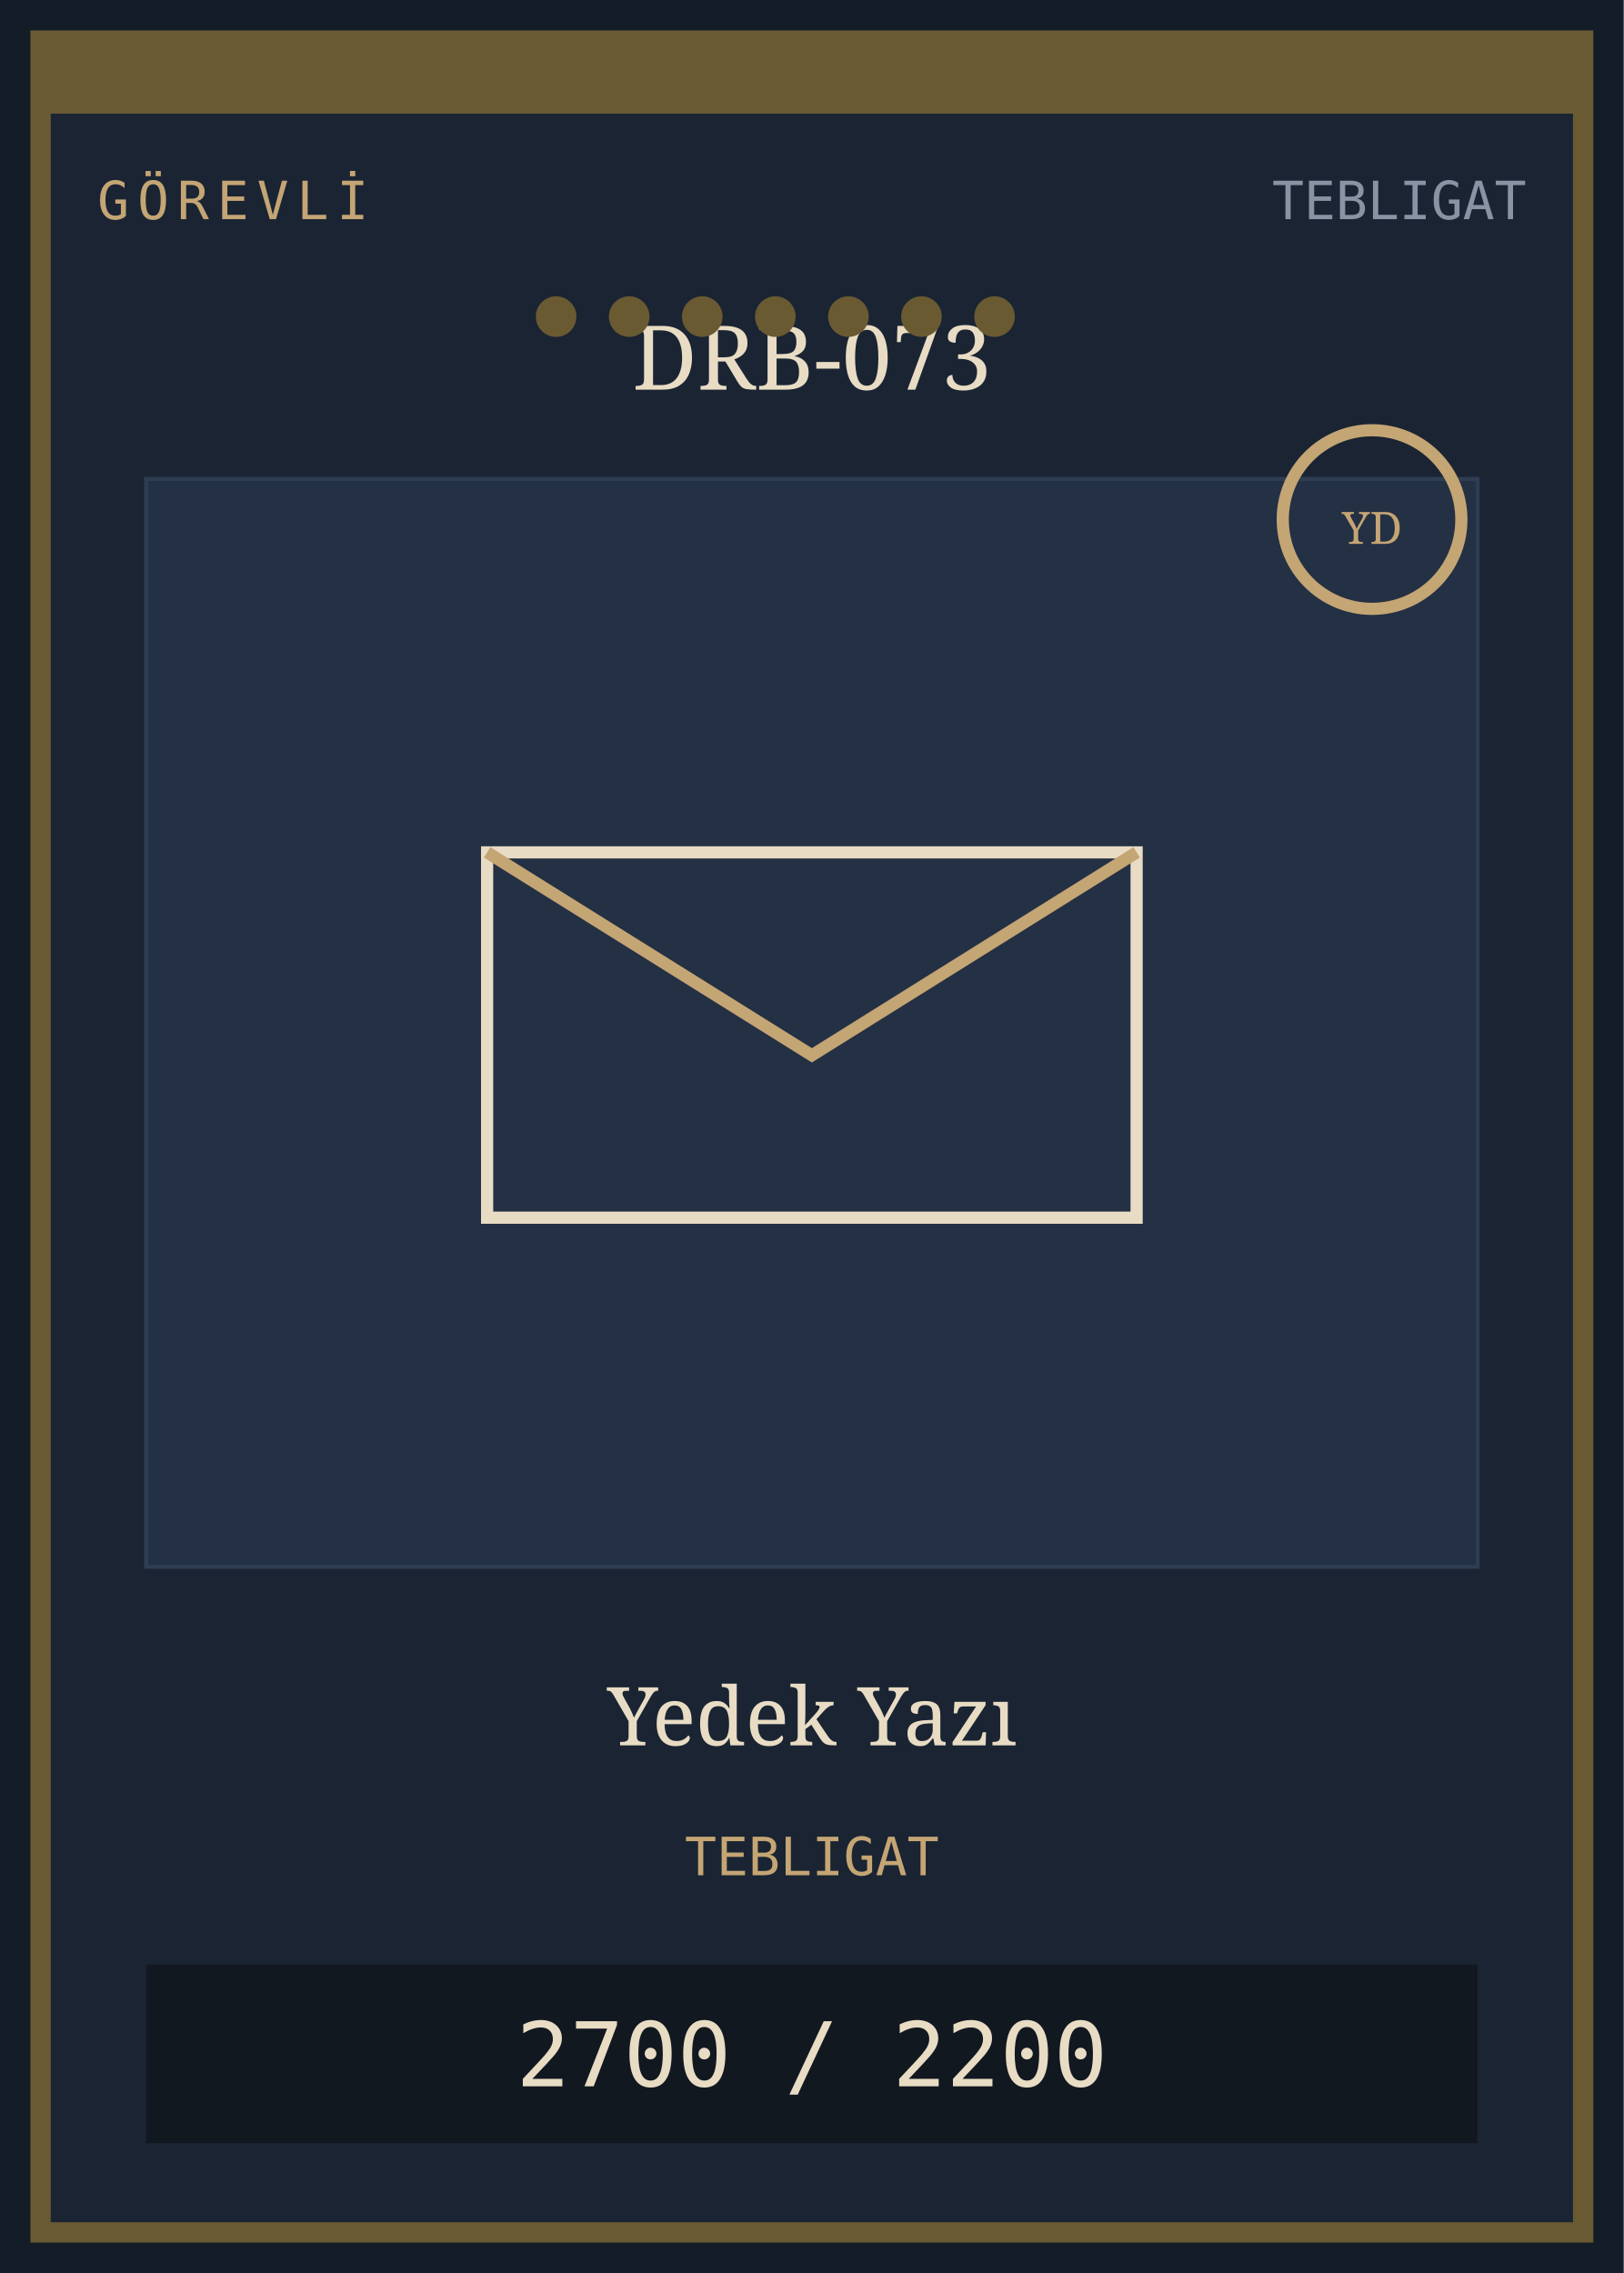
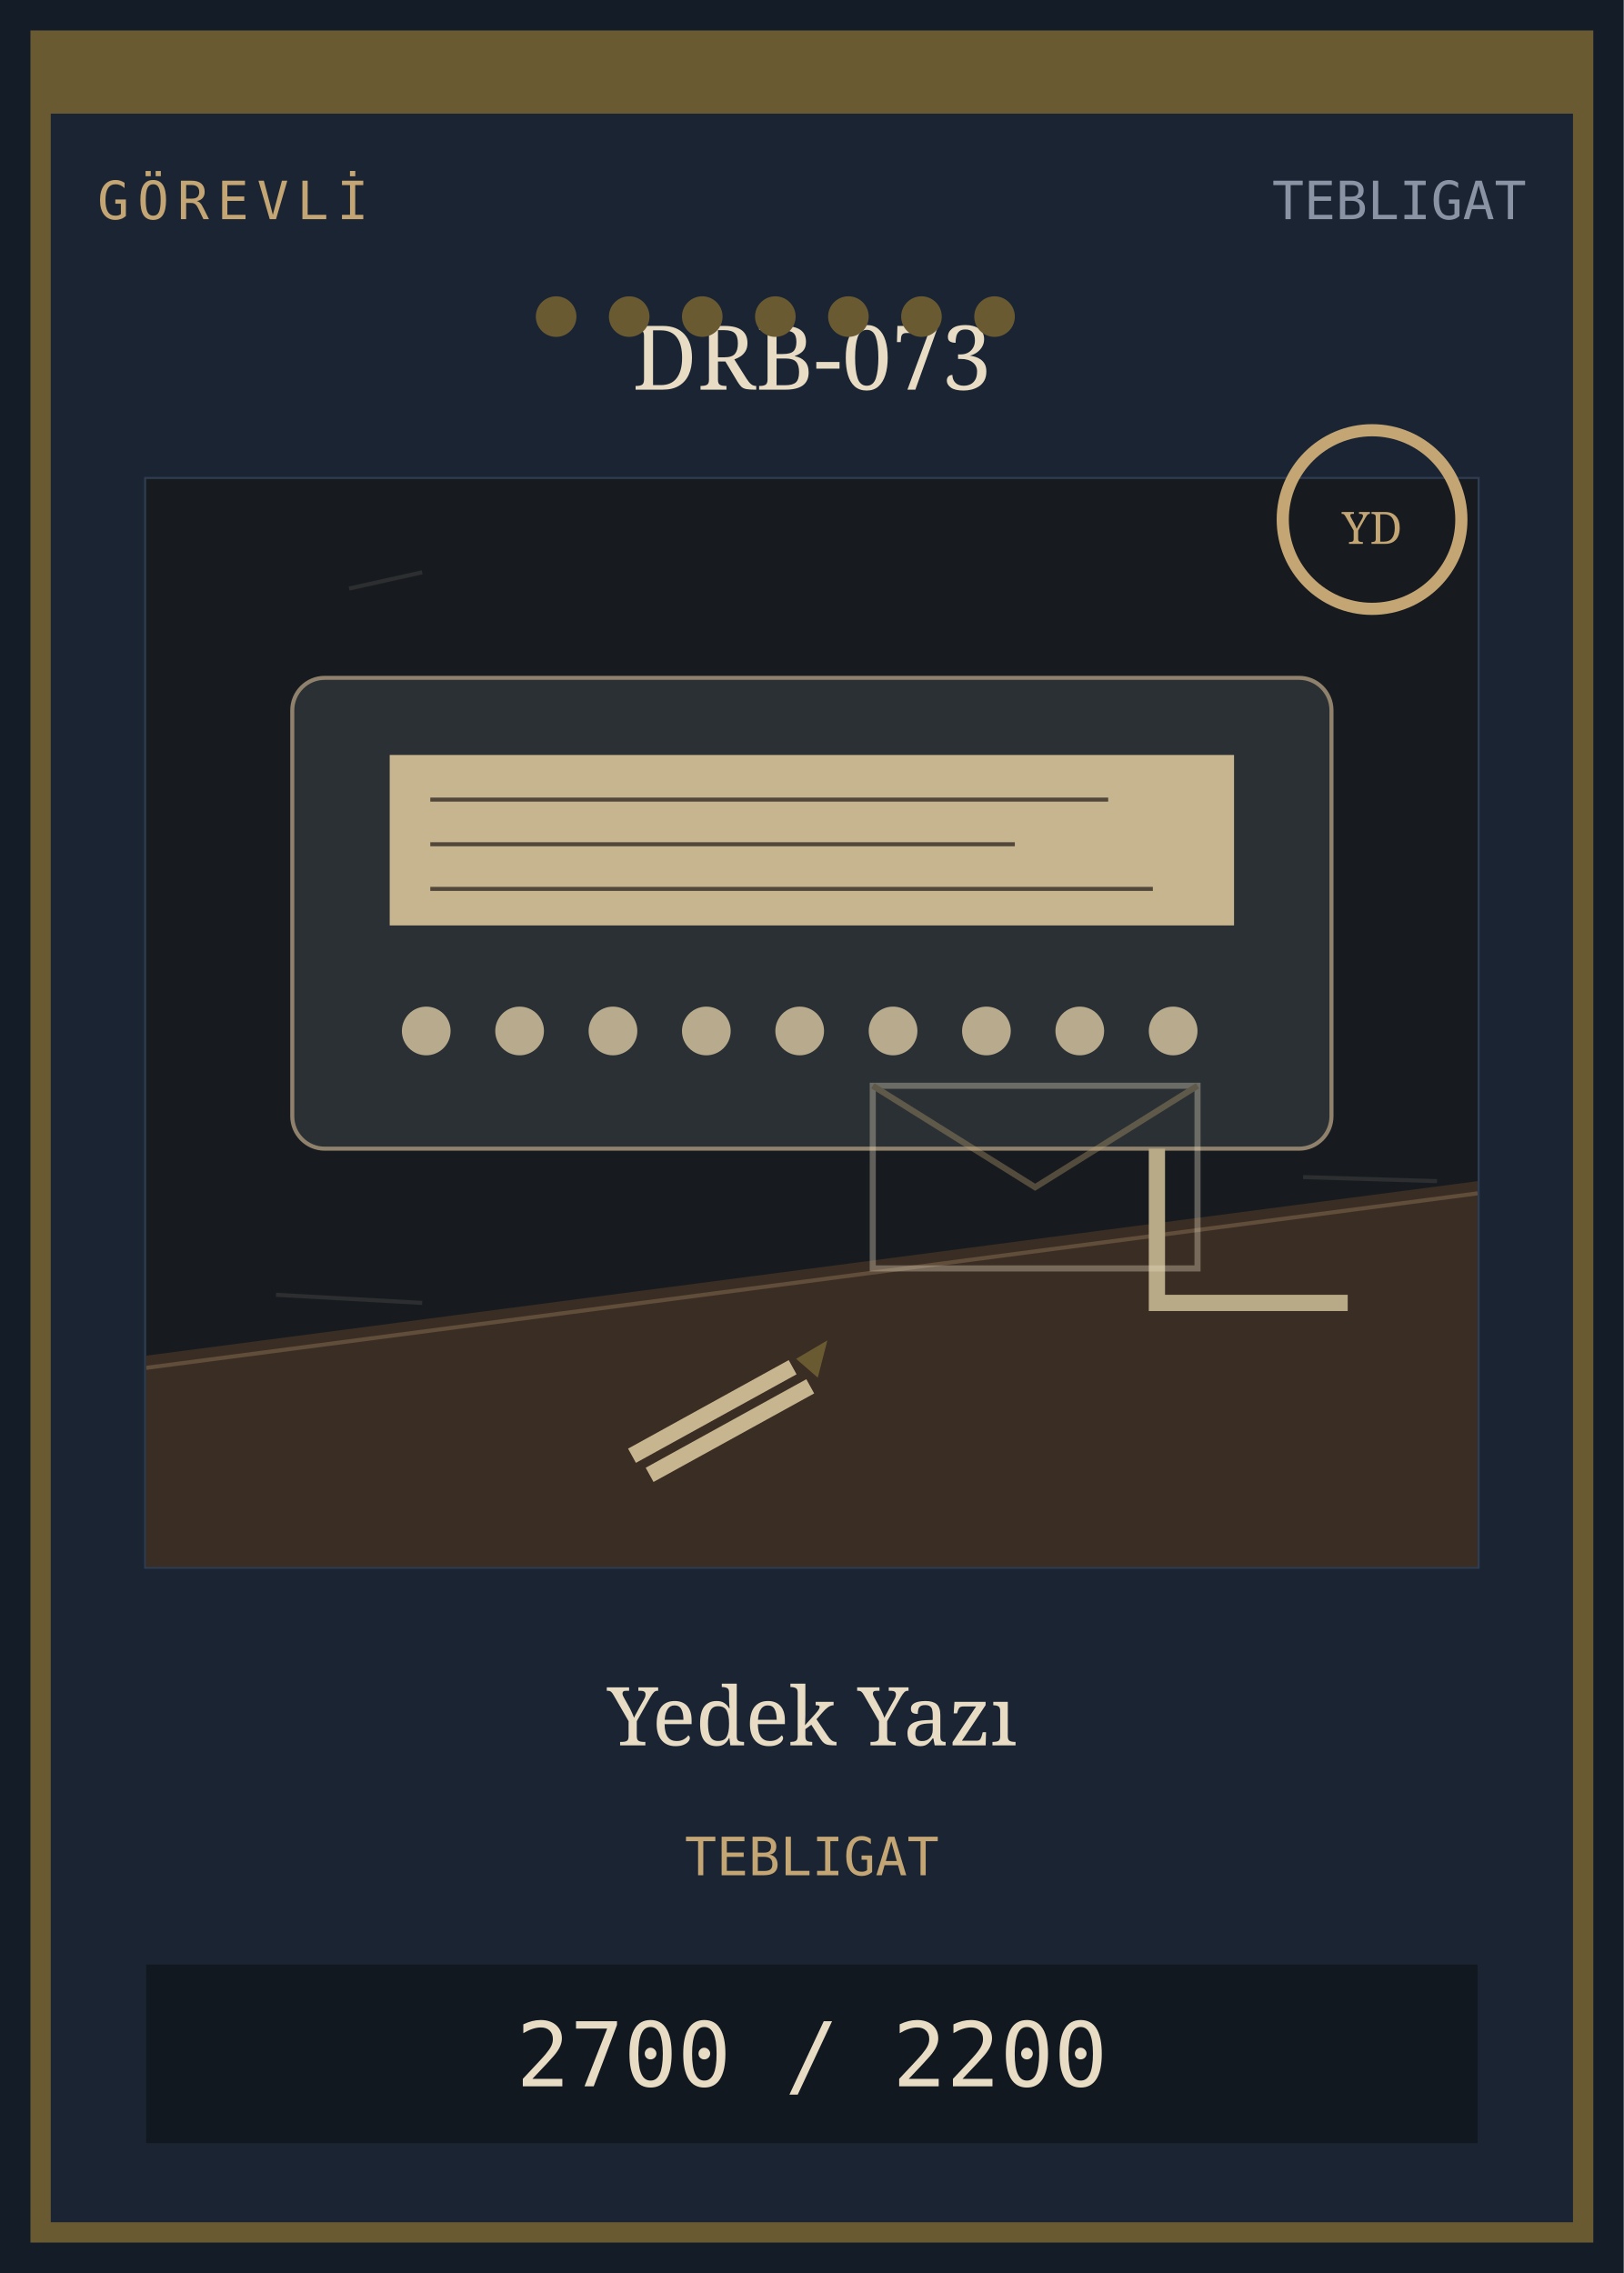
<svg xmlns="http://www.w3.org/2000/svg" viewBox="0 0 400 560" width="400" height="560">
+   <defs>
+     <clipPath id="scene">
+       <rect x="36" y="118" width="328" height="268" />
+     </clipPath>
+   </defs>
  <rect width="400" height="560" fill="#141c28" />
  <rect x="10" y="10" width="380" height="540" fill="#1a2433" stroke="#6a5a32" stroke-width="5" />
  <rect x="10" y="10" width="380" height="18" fill="#6a5a32" />
  <text x="24" y="54" fill="#c4a574" font-family="ui-monospace,monospace" font-size="13" letter-spacing="2">GÖREVLİ</text>
  <text x="376" y="54" text-anchor="end" fill="#8a93a3" font-family="ui-monospace,monospace" font-size="13">TEBLIGAT</text>
  <text x="200" y="96" text-anchor="middle" fill="#e8dcc4" font-family="Georgia,serif" font-size="22">DRB-073</text>
  <circle cx="137" cy="78" r="5" fill="#6a5a32" />
  <circle cx="155" cy="78" r="5" fill="#6a5a32" />
  <circle cx="173" cy="78" r="5" fill="#6a5a32" />
  <circle cx="191" cy="78" r="5" fill="#6a5a32" />
  <circle cx="209" cy="78" r="5" fill="#6a5a32" />
  <circle cx="227" cy="78" r="5" fill="#6a5a32" />
  <circle cx="245" cy="78" r="5" fill="#6a5a32" />
  <rect x="36" y="118" width="328" height="268" fill="#243044" stroke="#2e3d52" stroke-width="1" />
-   <rect x="120" y="210" width="160" height="90" fill="none" stroke="#e8dcc4" stroke-width="3" />
-   <path d="M120 210 L200 260 L280 210" fill="none" stroke="#c4a574" stroke-width="3" />
+   <g clip-path="url(#scene)">
+     <rect x="36" y="118" width="328" height="268" fill="#171b20" />
+     <path d="M36 334 L364 291 V386 H36Z" fill="#3a2d24" />
+     <path d="M36 337 L364 294" stroke="#8f7355" opacity=".45" />
+     <path d="M86 145 l18 -4" stroke="#eadfbe" opacity=".10" />
+     <path d="M133 174 l21 -3" stroke="#eadfbe" opacity=".10" />
+     <path d="M180 203 l24 -2" stroke="#eadfbe" opacity=".10" />
+     <path d="M227 232 l27 -1" stroke="#eadfbe" opacity=".10" />
+     <path d="M274 261 l30 0" stroke="#eadfbe" opacity=".10" />
+     <path d="M321 290 l33 1" stroke="#eadfbe" opacity=".10" />
+     <path d="M68 319 l36 2" stroke="#eadfbe" opacity=".10" />
+     <rect x="72" y="167" width="256" height="116" rx="8" fill="#2a3034" stroke="#8f816b" />
+     <rect x="96" y="186" width="208" height="42" fill="#c7b58f" />
+     <path d="M106 197h167M106 208h144M106 219h178" stroke="#51483b" />
+     <g fill="#b7aa8d">
+       <circle cx="105" cy="254" r="6" />
+       <circle cx="128" cy="254" r="6" />
+       <circle cx="151" cy="254" r="6" />
+       <circle cx="174" cy="254" r="6" />
+       <circle cx="197" cy="254" r="6" />
+       <circle cx="220" cy="254" r="6" />
+       <circle cx="243" cy="254" r="6" />
+       <circle cx="266" cy="254" r="6" />
+       <circle cx="289" cy="254" r="6" />
+     </g>
+     <path d="M285 283v38h47" fill="none" stroke="#b9aa87" stroke-width="4" />
+     <g transform="translate(179 348) rotate(-4)">
+       <path d="M-24 9L17-10M-20 14L21-5" stroke="#c7b58f" stroke-width="4" />
+       <path d="M18-12l8-4-3 9z" fill="#6a5a32" />
+     </g>
+     <g opacity=".35" transform="scale(.5) translate(310 325)">
+       <rect x="120" y="210" width="160" height="90" fill="none" stroke="#e8dcc4" stroke-width="3" />
+       <path d="M120 210 L200 260 L280 210" fill="none" stroke="#c4a574" stroke-width="3" />
+     </g>
+   </g>
  <circle cx="338" cy="128" r="22" fill="none" stroke="#c4a574" stroke-width="3" />
  <text x="338" y="134" text-anchor="middle" fill="#c4a574" font-family="Georgia,serif" font-size="11">YD</text>
  <text x="200" y="430" text-anchor="middle" fill="#e8dcc4" font-family="Georgia,serif" font-size="20">Yedek Yazı</text>
  <text x="200" y="462" text-anchor="middle" fill="#c4a574" font-family="ui-monospace,monospace" font-size="13">TEBLIGAT</text>
  <rect x="36" y="484" width="328" height="44" fill="#121820" />
  <text x="200" y="514" text-anchor="middle" fill="#e8dcc4" font-family="ui-monospace,monospace" font-size="22">2700 / 2200</text>
</svg>
